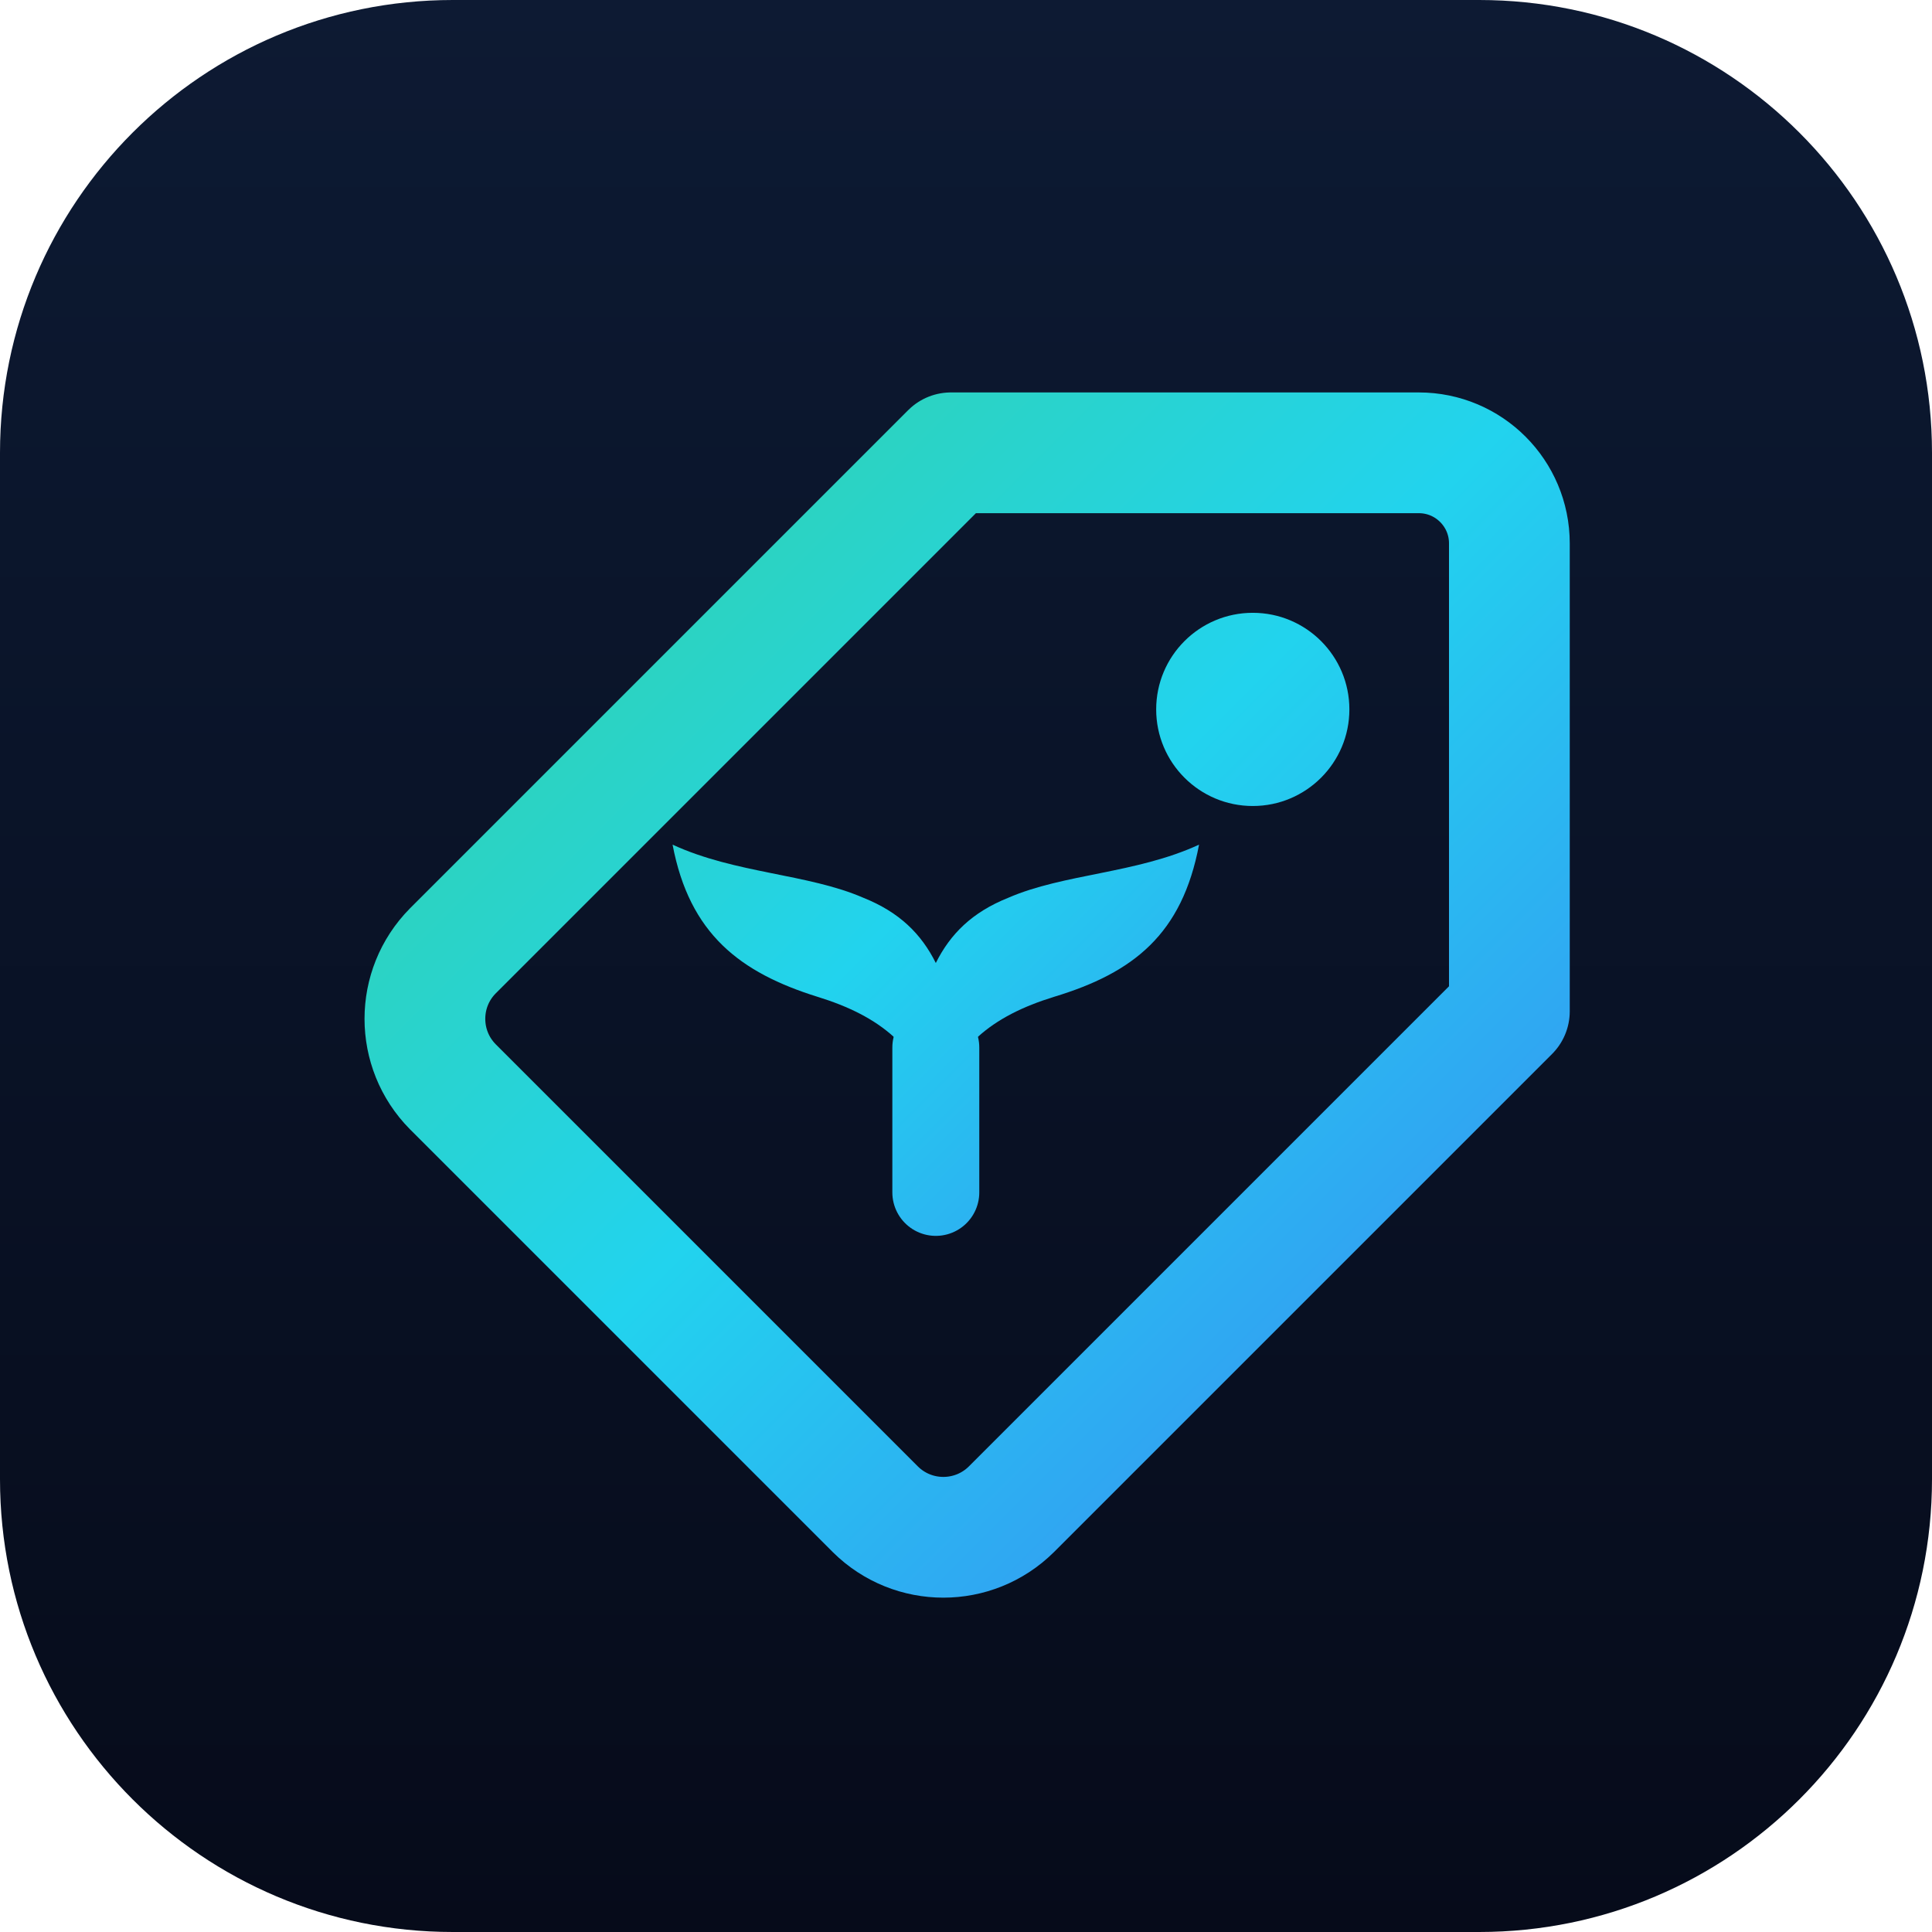
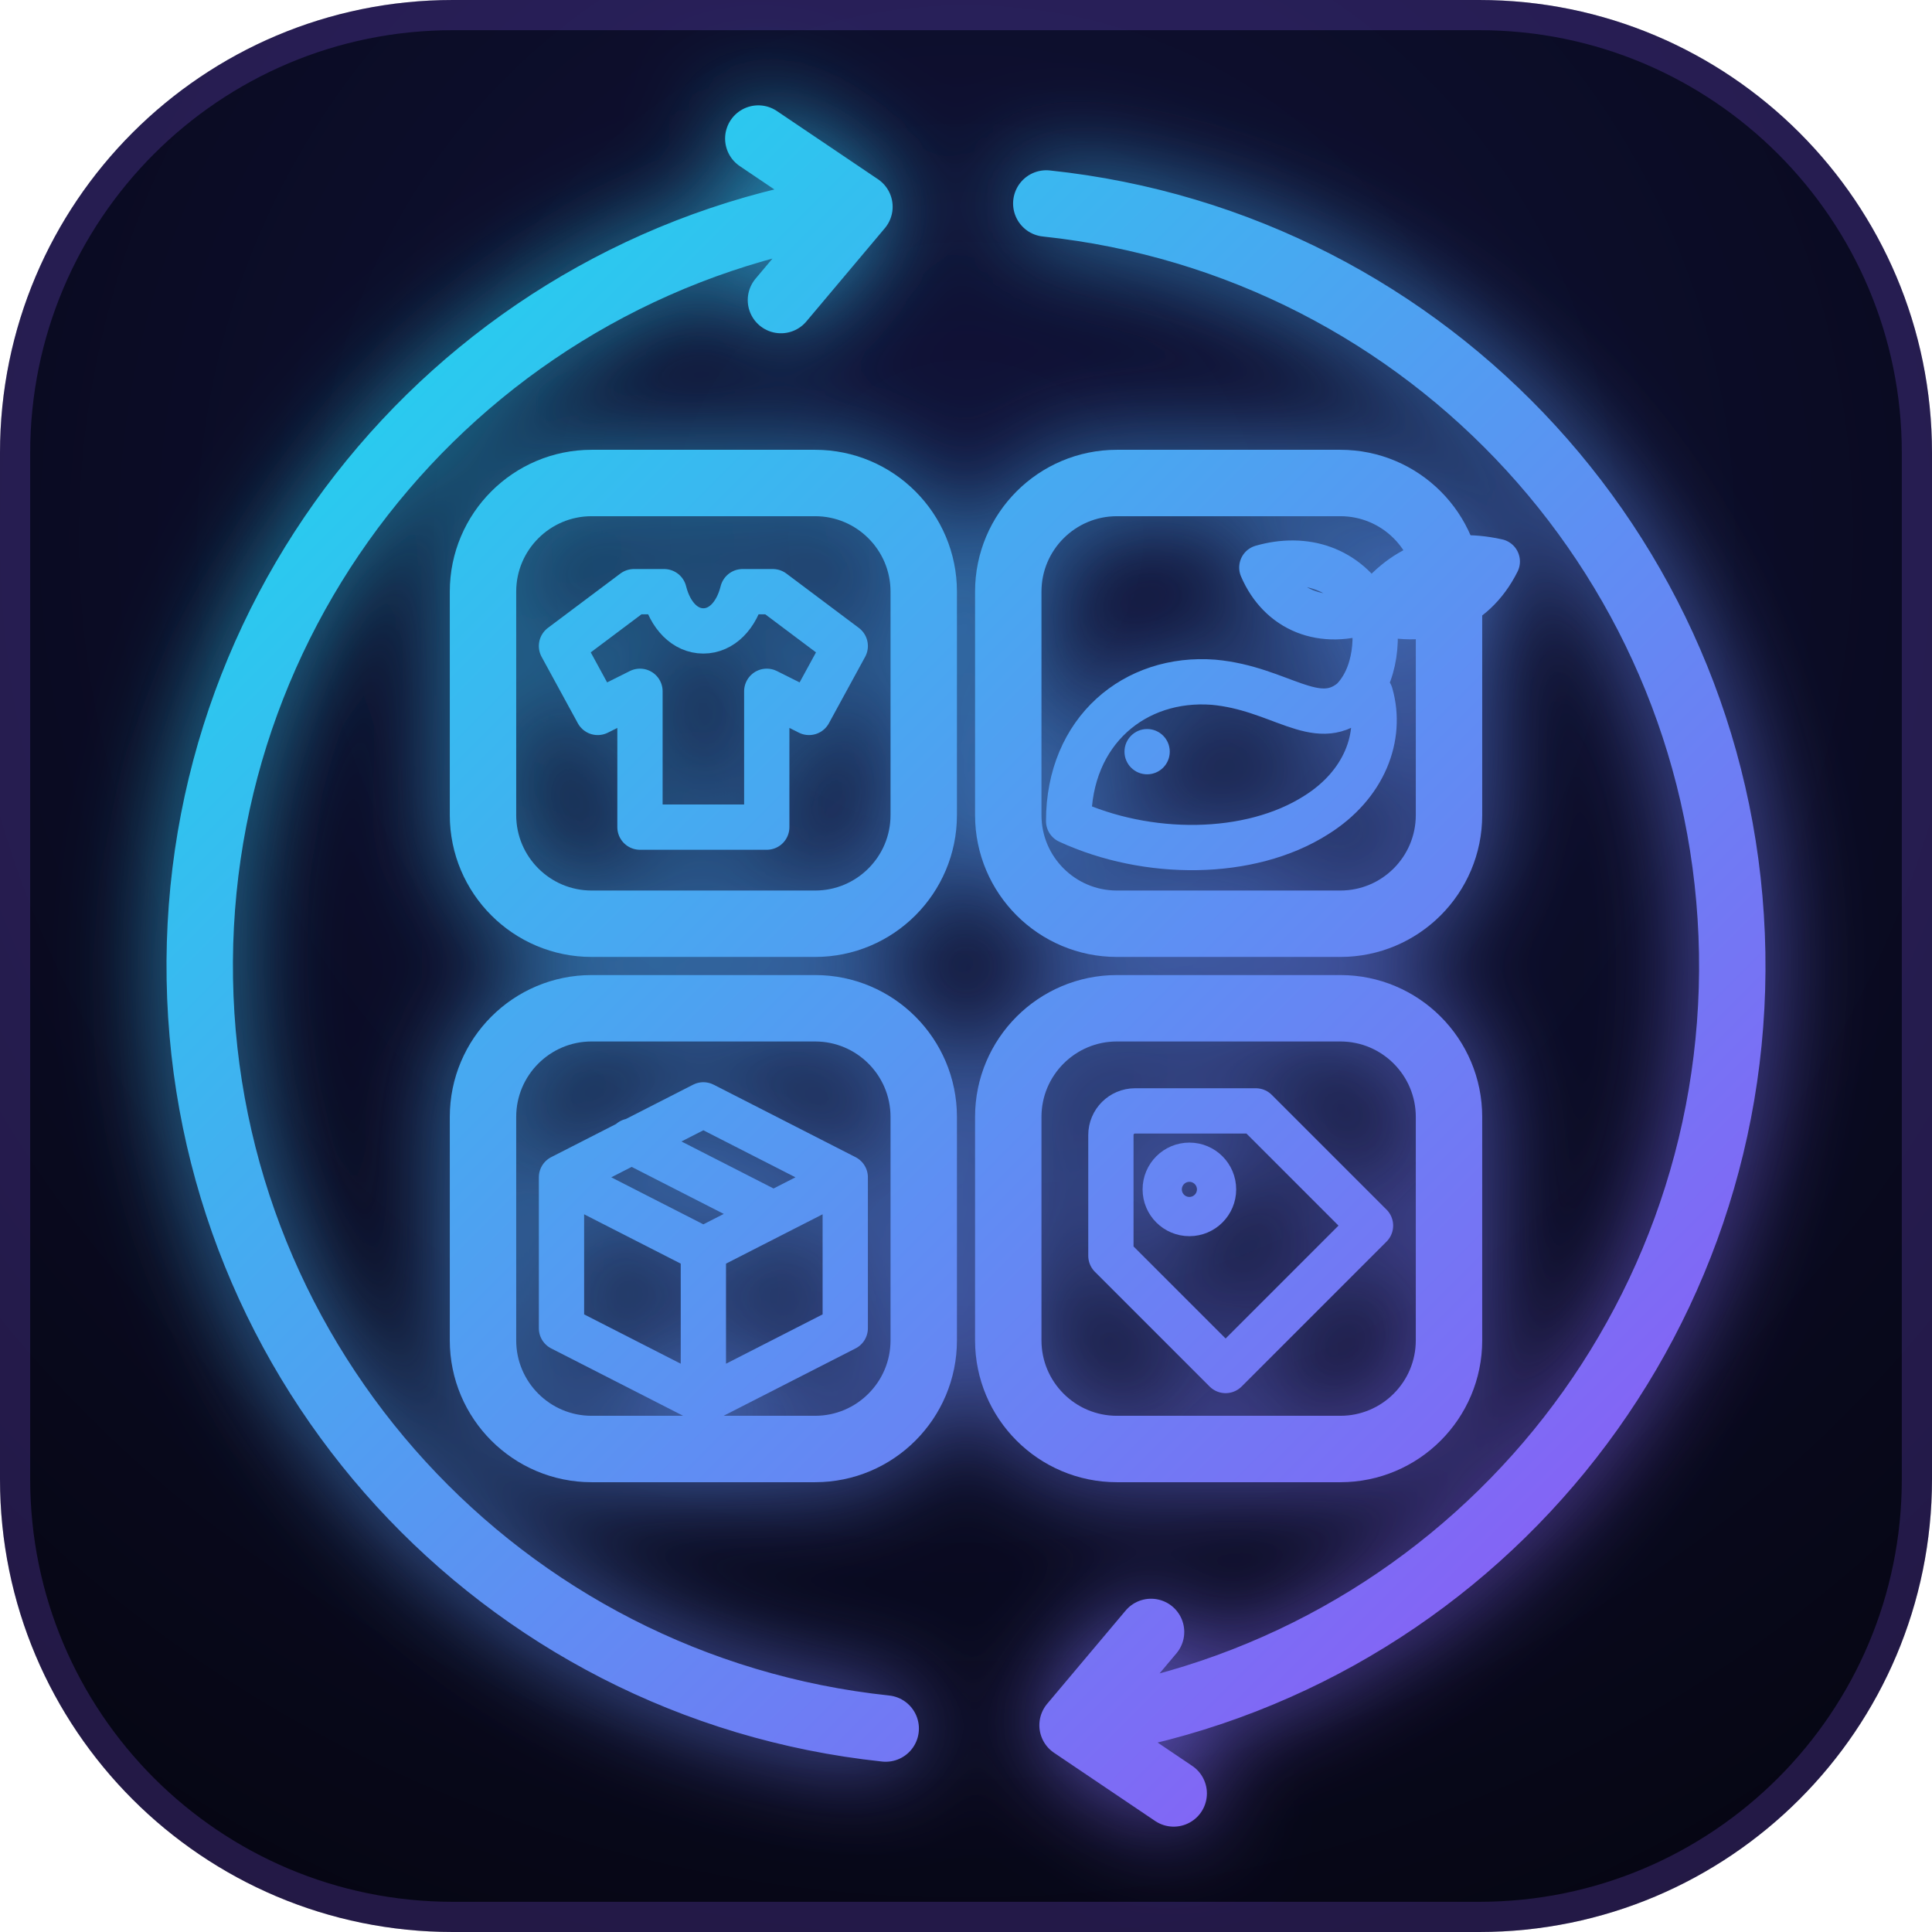
<svg xmlns="http://www.w3.org/2000/svg" viewBox="0 0 64 64" role="img" aria-label="Moby Catalog">
  <defs>
-     <linearGradient id="mct" x1="0" y1="0" x2="0" y2="1">
-       <stop offset="0" stop-color="#0d1a33" />
-       <stop offset="1" stop-color="#060b1a" />
+     <radialGradient id="mctT" cx=".5" cy=".28" r=".85">
+       <stop offset="0" stop-color="#11133a" />
+       <stop offset="1" stop-color="#050510" />
+     </radialGradient>
+     <linearGradient id="mctG" gradientUnits="userSpaceOnUse" x1="10" y1="10" x2="54" y2="54">
+       <stop offset="0" stop-color="#22d3ee" />
+       <stop offset="1" stop-color="#8b5cf6" />
    </linearGradient>
-     <linearGradient id="mcg" gradientUnits="userSpaceOnUse" x1="12" y1="12" x2="52" y2="52">
-       <stop offset="0" stop-color="#34d399" />
-       <stop offset=".5" stop-color="#22d3ee" />
-       <stop offset="1" stop-color="#3b82f6" />
-     </linearGradient>
+     <filter id="mctF" x="-25%" y="-25%" width="150%" height="150%">
+       <feGaussianBlur stdDeviation="1.6" />
+     </filter>
  </defs>
-   <rect width="64" height="64" rx="15" fill="url(#mct)" />
-   <g stroke="url(#mcg)" fill="url(#mcg)">
-     <path d="M15 31.5 31.5 15H47a3 3 0 0 1 3 3v15.5L33.5 50a3.2 3.2 0 0 1-4.5 0L15 36a3.2 3.2 0 0 1 0-4.5z" fill="none" stroke-width="4" stroke-linejoin="round" />
-     <circle cx="41.5" cy="23.5" r="3.2" stroke="none" />
-     <g transform="translate(31 33.5) scale(.8) translate(-32 -37.5)">
-       <path stroke="none" d="M32 41.5c-.7-2.5-2.3-3.8-4.9-4.6-3.2-1-5.3-2.6-6-6.3 2.6 1.2 5.6 1.2 7.9 2.2 1.5.6 2.4 1.5 3 2.7.6-1.2 1.5-2.1 3-2.7 2.3-1 5.3-1 7.9-2.2-.7 3.7-2.7 5.3-6 6.3-2.6.8-4.2 2.1-4.9 4.6z" />
-       <path fill="none" stroke-width="3.6" stroke-linecap="round" d="M32 39v6" />
+   <rect width="64" height="64" rx="15" fill="url(#mctT)" />
+   <rect x=".5" y=".5" width="63" height="63" rx="14.5" fill="none" stroke="#8b5cf6" stroke-opacity=".22" />
+   <g filter="url(#mctF)" opacity=".75">
+     <g fill="none" stroke="url(#mctG)" stroke-width="2.2" stroke-linecap="round" stroke-linejoin="round">
+       <path d="M29.34 57.26A25.4 25.4 0 0 1 28.47 6.85M25.12 4.59L28.47 6.85L25.87 9.94M34.66 6.74A25.4 25.4 0 0 1 35.53 57.15M38.88 59.41L35.53 57.15L38.13 54.06" />
+       <rect x="16" y="16" width="14.6" height="14.6" rx="3.6" />
+       <rect x="33.4" y="16" width="14.6" height="14.6" rx="3.6" />
+       <rect x="16" y="33.4" width="14.6" height="14.6" rx="3.6" />
+       <rect x="33.4" y="33.4" width="14.6" height="14.6" rx="3.6" />
+       <path stroke-width="1.5" d="M21 19.6L18.6 21.4L19.8 23.6L21.2 22.9V27.4H25.4V22.9L26.8 23.6L28 21.4L25.6 19.6H24.6C24.4 20.4 23.9 20.9 23.3 20.9S22.2 20.4 22 19.6Z" />
+       <path stroke-width="1.5" d="M35.4 27.2C35.4 24.2 37.6 22.4 40.2 22.6C42.4 22.8 43.6 24.2 44.8 23.2C45.6 22.4 45.7 21 45.4 20M35.4 27.2C38 28.4 41.4 28.4 43.6 27C45.2 26 45.8 24.4 45.4 23" />
+       <circle cx="38" cy="24.9" r=".75" fill="url(#mctG)" stroke="none" />
+       <g class="tail">
+         <path stroke-width="1.5" d="M45.4 20.2C44.6 18.8 43.2 18.4 41.8 18.8C42.4 20.2 43.8 20.8 45.4 20.2C46.4 18.8 47.8 18.2 49.6 18.6C48.8 20.2 47.2 20.8 45.4 20.2Z" />
+       </g>
+       <path stroke-width="1.5" d="M23.3 36.6L28 39V44L23.3 46.4L18.6 44V39ZM18.6 39L23.3 41.4L28 39M23.3 41.4V46.4M20.9 37.8L25.6 40.2" />
+       <path stroke-width="1.5" d="M36.8 41.6V37.6A.8.8 0 0 1 37.6 36.8H41.6L45.4 40.6L40.6 45.4Z" />
+       <circle cx="39.4" cy="39.4" r=".9" stroke-width="1.3" />
    </g>
  </g>
+   <g fill="none" stroke="url(#mctG)" stroke-width="2.2" stroke-linecap="round" stroke-linejoin="round">
+     <path d="M29.34 57.26A25.4 25.4 0 0 1 28.47 6.85M25.12 4.59L28.47 6.85L25.87 9.94M34.66 6.74A25.4 25.4 0 0 1 35.53 57.15M38.88 59.41L35.53 57.15L38.13 54.06" />
+     <rect x="16" y="16" width="14.6" height="14.6" rx="3.6" />
+     <rect x="33.4" y="16" width="14.6" height="14.6" rx="3.6" />
+     <rect x="16" y="33.4" width="14.6" height="14.6" rx="3.6" />
+     <rect x="33.4" y="33.4" width="14.6" height="14.6" rx="3.6" />
+     <path stroke-width="1.5" d="M21 19.6L18.6 21.4L19.8 23.6L21.2 22.9V27.4H25.4V22.9L26.8 23.6L28 21.4L25.6 19.6H24.6C24.4 20.4 23.9 20.9 23.3 20.9S22.2 20.4 22 19.6Z" />
+     <path stroke-width="1.5" d="M35.4 27.2C35.4 24.2 37.6 22.4 40.2 22.6C42.4 22.8 43.6 24.2 44.8 23.2C45.6 22.4 45.7 21 45.4 20M35.4 27.2C38 28.4 41.4 28.4 43.6 27C45.2 26 45.8 24.4 45.4 23" />
+     <circle cx="38" cy="24.9" r=".75" fill="url(#mctG)" stroke="none" />
+     <g class="tail">
+       <path stroke-width="1.5" d="M45.4 20.2C44.6 18.8 43.2 18.4 41.8 18.8C42.4 20.2 43.8 20.8 45.4 20.2C46.4 18.8 47.8 18.2 49.6 18.6C48.8 20.2 47.2 20.8 45.4 20.2Z" />
+     </g>
+     <path stroke-width="1.5" d="M23.3 36.6L28 39V44L23.3 46.4L18.6 44V39ZM18.6 39L23.3 41.4L28 39M23.3 41.4V46.4M20.9 37.8L25.6 40.2" />
+     <path stroke-width="1.5" d="M36.8 41.6V37.6A.8.8 0 0 1 37.6 36.8H41.6L45.4 40.6L40.6 45.4Z" />
+     <circle cx="39.4" cy="39.4" r=".9" stroke-width="1.3" />
+   </g>
</svg>
